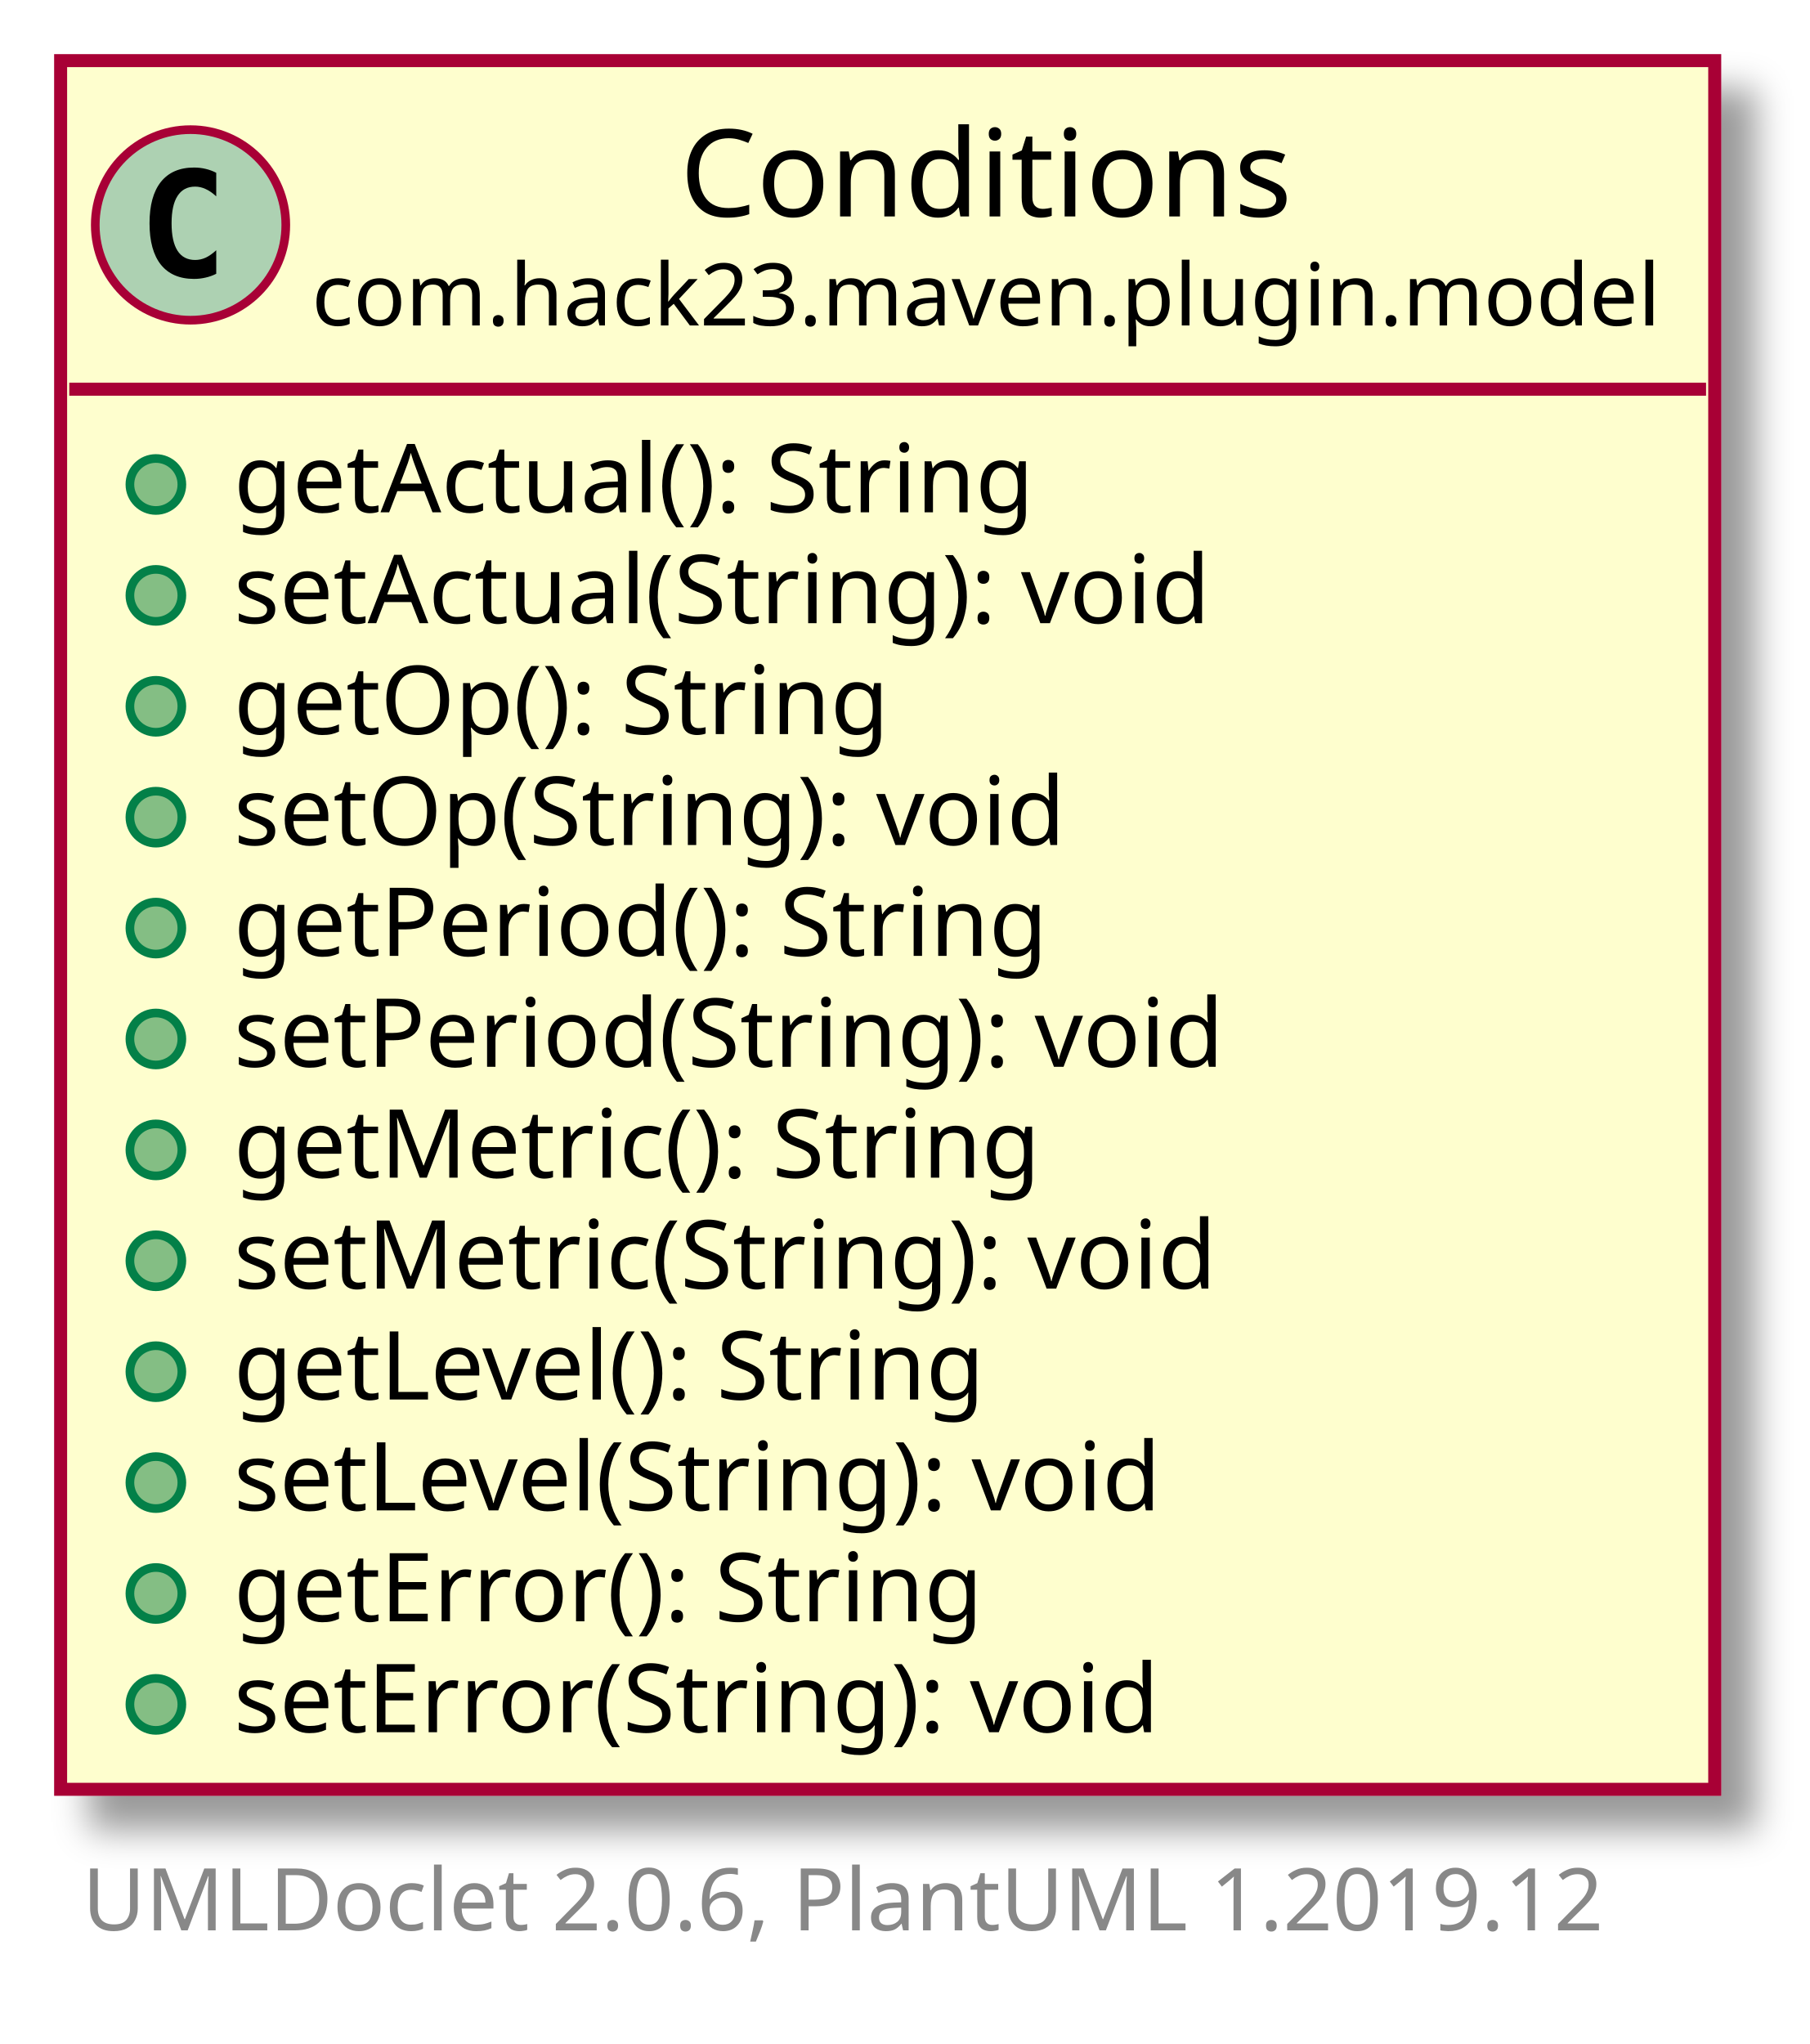
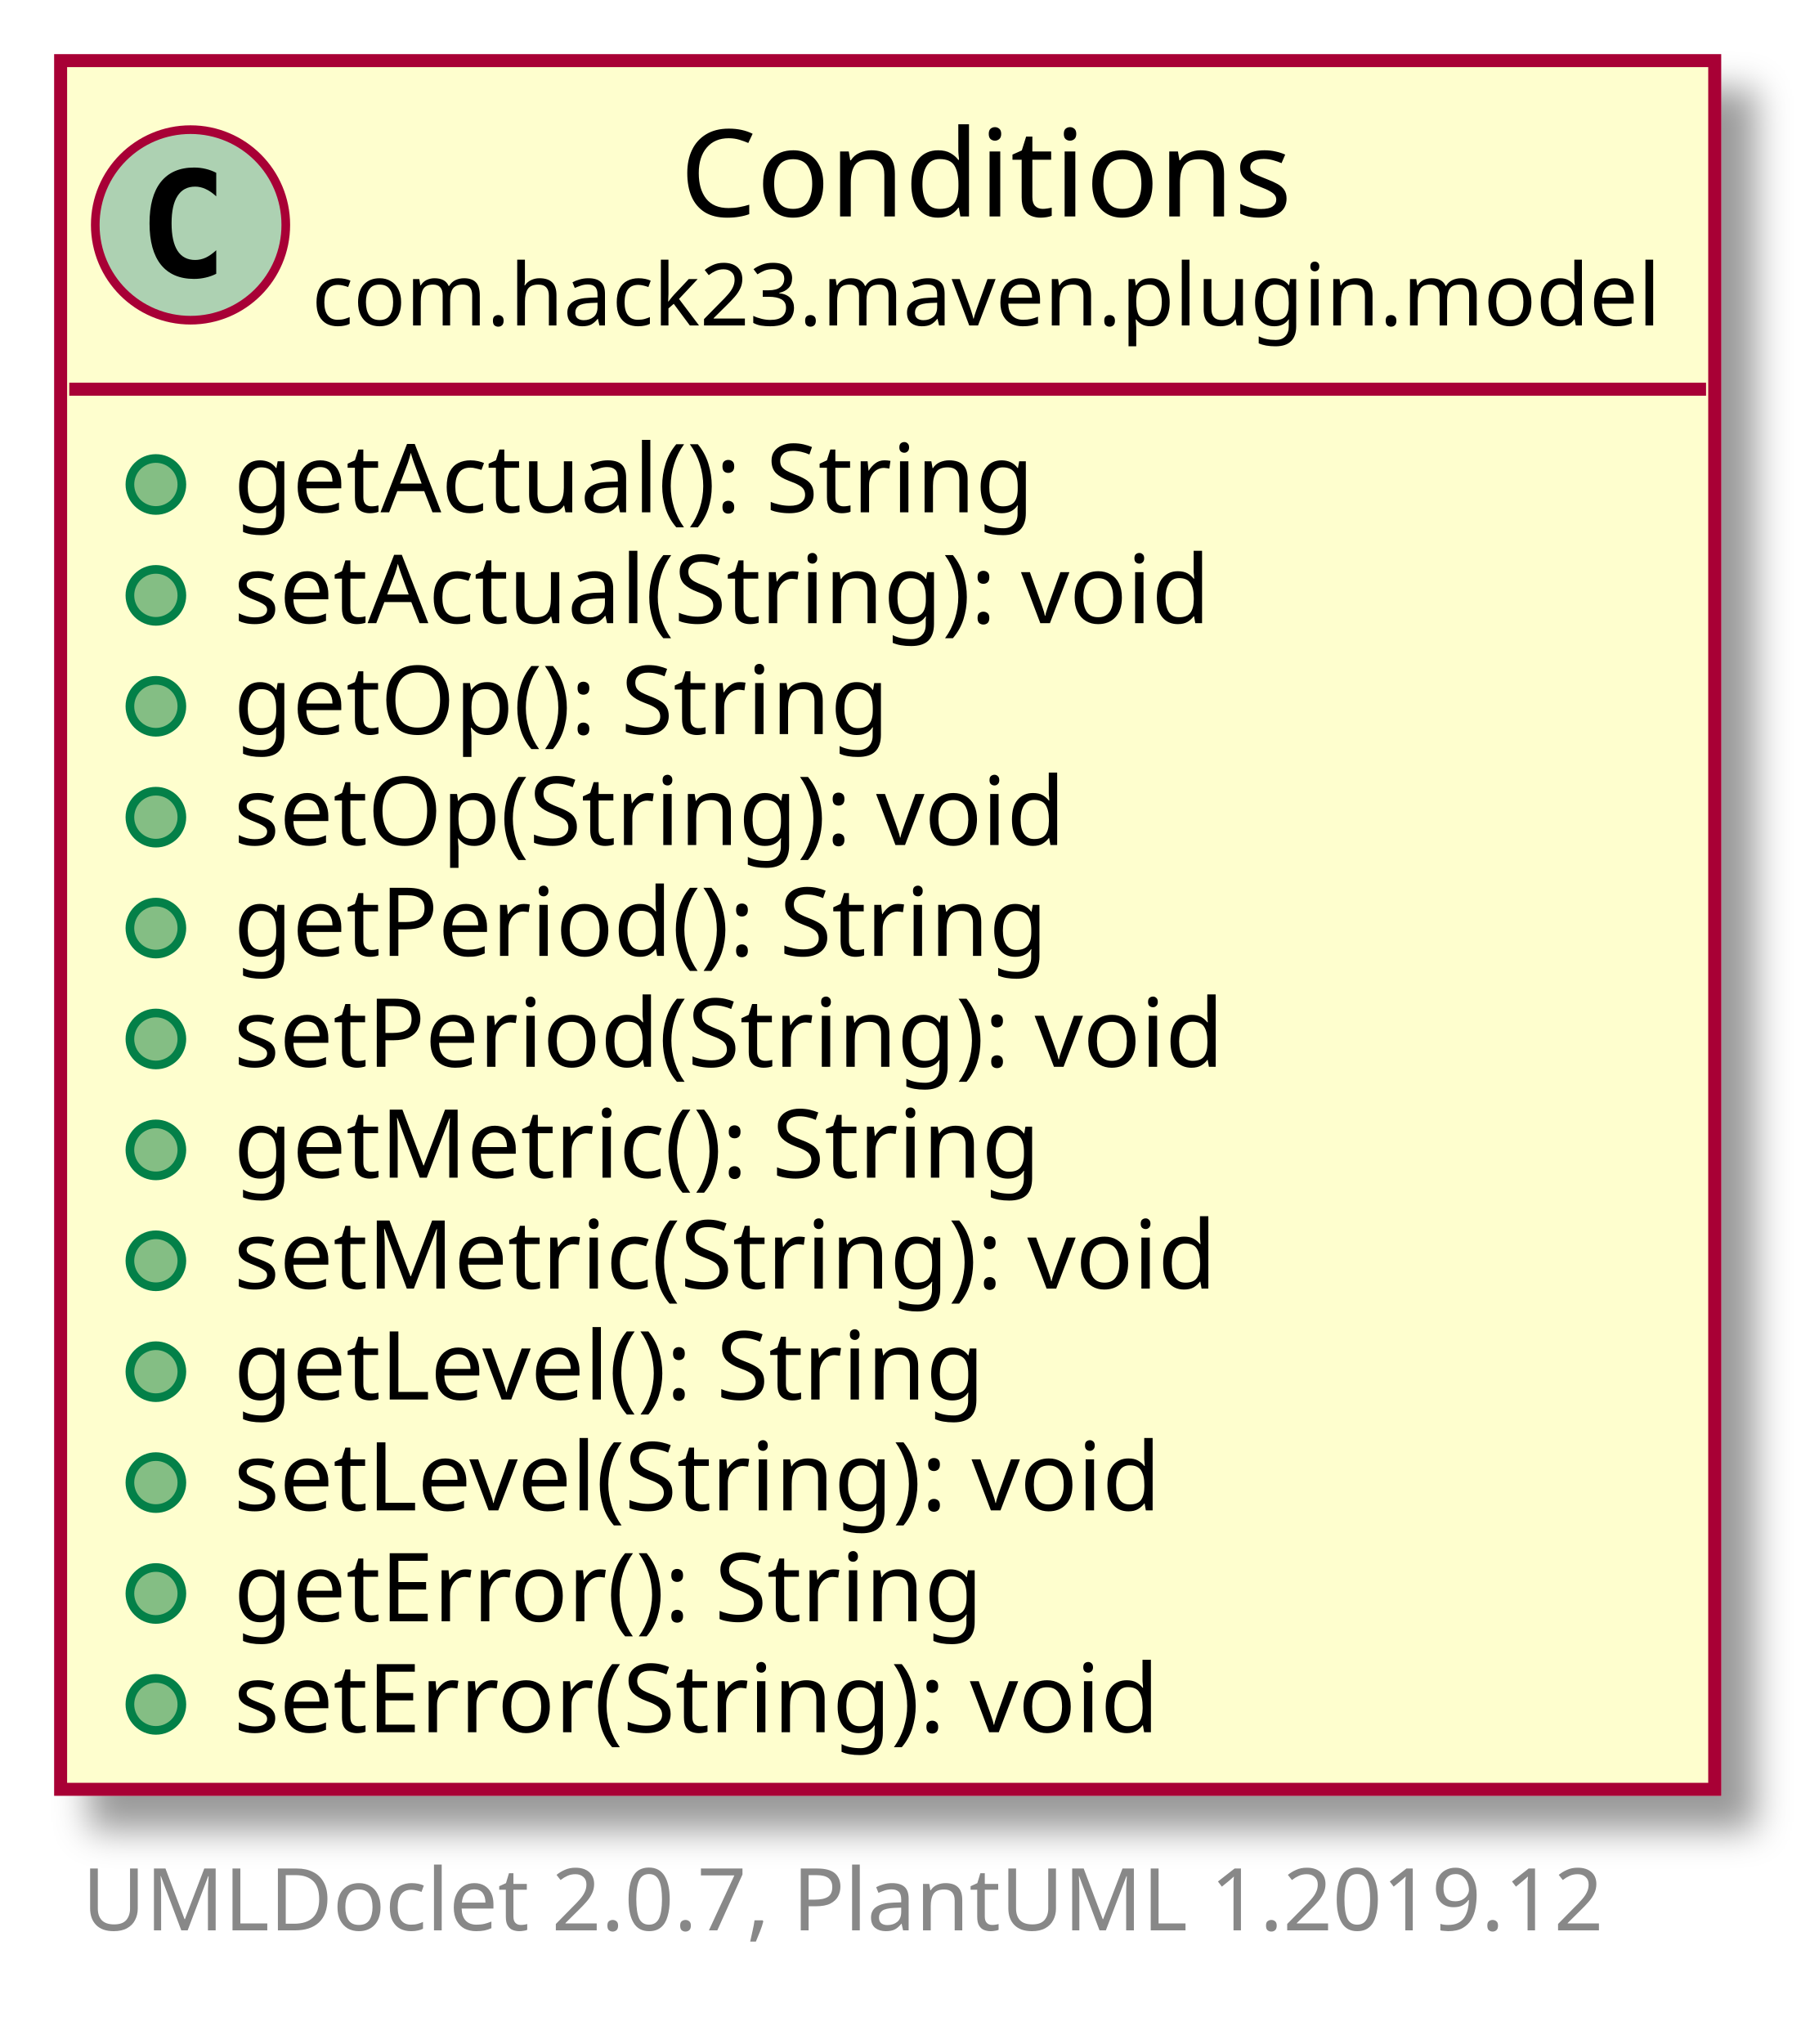
<svg xmlns="http://www.w3.org/2000/svg" xmlns:xlink="http://www.w3.org/1999/xlink" contentScriptType="application/ecmascript" contentStyleType="text/css" height="236px" preserveAspectRatio="none" style="width:209px;height:236px;" version="1.1" viewBox="0 0 209 236" width="209px" zoomAndPan="magnify">
  <defs>
-     <filter height="300%" id="f1euhu1u36bbx6" width="300%" x="-1" y="-1">
+     <filter height="300%" id="f1i191rckfewud" width="300%" x="-1" y="-1">
      <feGaussianBlur result="blurOut" stdDeviation="2.0" />
      <feColorMatrix in="blurOut" result="blurOut2" type="matrix" values="0 0 0 0 0 0 0 0 0 0 0 0 0 0 0 0 0 0 .4 0" />
      <feOffset dx="4.0" dy="4.0" in="blurOut2" result="blurOut3" />
      <feBlend in="SourceGraphic" in2="blurOut3" mode="normal" />
    </filter>
  </defs>
  <g>
    <a href="Conditions.html" target="_top" title="Conditions.html" xlink:actuate="onRequest" xlink:href="Conditions.html" xlink:show="new" xlink:title="Conditions.html" xlink:type="simple">
-       <rect fill="#FEFECE" filter="url(#f1euhu1u36bbx6)" height="199.594" id="com.hack23.maven.plugin.model.Conditions" style="stroke: #A80036; stroke-width: 1.5;" width="191" x="7" y="7" />
+       <rect fill="#FEFECE" filter="url(#f1i191rckfewud)" height="199.594" id="com.hack23.maven.plugin.model.Conditions" style="stroke: #A80036; stroke-width: 1.5;" width="191" x="7" y="7" />
      <ellipse cx="22" cy="25.969" fill="#ADD1B2" rx="11" ry="11" style="stroke: #A80036; stroke-width: 1.0;" />
      <path d="M24.969,31.609 Q24.391,31.906 23.75,32.047 Q23.109,32.203 22.406,32.203 Q19.906,32.203 18.578,30.562 Q17.266,28.906 17.266,25.781 Q17.266,22.656 18.578,21 Q19.906,19.344 22.406,19.344 Q23.109,19.344 23.75,19.5 Q24.406,19.656 24.969,19.953 L24.969,22.672 Q24.344,22.094 23.75,21.828 Q23.156,21.547 22.531,21.547 Q21.188,21.547 20.5,22.625 Q19.812,23.688 19.812,25.781 Q19.812,27.875 20.5,28.953 Q21.188,30.016 22.531,30.016 Q23.156,30.016 23.75,29.75 Q24.344,29.469 24.969,28.891 L24.969,31.609 Z " />
      <text fill="#000000" font-family="sans-serif" font-size="14" lengthAdjust="spacingAndGlyphs" textLength="74" x="78.5" y="24.995">Conditions</text>
      <text fill="#000000" font-family="sans-serif" font-size="10" lengthAdjust="spacingAndGlyphs" textLength="159" x="36" y="37.579">com.hack23.maven.plugin.model</text>
      <line style="stroke: #A80036; stroke-width: 1.5;" x1="8" x2="197" y1="44.938" y2="44.938" />
      <ellipse cx="18" cy="55.938" fill="#84BE84" rx="3" ry="3" style="stroke: #038048; stroke-width: 1.0;" />
      <text fill="#000000" font-family="sans-serif" font-size="11" lengthAdjust="spacingAndGlyphs" textLength="102" x="27" y="59.148">getActual(): String</text>
      <ellipse cx="18" cy="68.742" fill="#84BE84" rx="3" ry="3" style="stroke: #038048; stroke-width: 1.0;" />
      <text fill="#000000" font-family="sans-serif" font-size="11" lengthAdjust="spacingAndGlyphs" textLength="125" x="27" y="71.953">setActual(String): void</text>
      <ellipse cx="18" cy="81.547" fill="#84BE84" rx="3" ry="3" style="stroke: #038048; stroke-width: 1.0;" />
      <text fill="#000000" font-family="sans-serif" font-size="11" lengthAdjust="spacingAndGlyphs" textLength="84" x="27" y="84.757">getOp(): String</text>
      <ellipse cx="18" cy="94.352" fill="#84BE84" rx="3" ry="3" style="stroke: #038048; stroke-width: 1.0;" />
      <text fill="#000000" font-family="sans-serif" font-size="11" lengthAdjust="spacingAndGlyphs" textLength="107" x="27" y="97.562">setOp(String): void</text>
      <ellipse cx="18" cy="107.156" fill="#84BE84" rx="3" ry="3" style="stroke: #038048; stroke-width: 1.0;" />
      <text fill="#000000" font-family="sans-serif" font-size="11" lengthAdjust="spacingAndGlyphs" textLength="104" x="27" y="110.367">getPeriod(): String</text>
      <ellipse cx="18" cy="119.961" fill="#84BE84" rx="3" ry="3" style="stroke: #038048; stroke-width: 1.0;" />
      <text fill="#000000" font-family="sans-serif" font-size="11" lengthAdjust="spacingAndGlyphs" textLength="127" x="27" y="123.171">setPeriod(String): void</text>
      <ellipse cx="18" cy="132.766" fill="#84BE84" rx="3" ry="3" style="stroke: #038048; stroke-width: 1.0;" />
      <text fill="#000000" font-family="sans-serif" font-size="11" lengthAdjust="spacingAndGlyphs" textLength="102" x="27" y="135.976">getMetric(): String</text>
      <ellipse cx="18" cy="145.57" fill="#84BE84" rx="3" ry="3" style="stroke: #038048; stroke-width: 1.0;" />
      <text fill="#000000" font-family="sans-serif" font-size="11" lengthAdjust="spacingAndGlyphs" textLength="125" x="27" y="148.781">setMetric(String): void</text>
      <ellipse cx="18" cy="158.375" fill="#84BE84" rx="3" ry="3" style="stroke: #038048; stroke-width: 1.0;" />
      <text fill="#000000" font-family="sans-serif" font-size="11" lengthAdjust="spacingAndGlyphs" textLength="97" x="27" y="161.585">getLevel(): String</text>
      <ellipse cx="18" cy="171.18" fill="#84BE84" rx="3" ry="3" style="stroke: #038048; stroke-width: 1.0;" />
      <text fill="#000000" font-family="sans-serif" font-size="11" lengthAdjust="spacingAndGlyphs" textLength="120" x="27" y="174.39">setLevel(String): void</text>
      <ellipse cx="18" cy="183.984" fill="#84BE84" rx="3" ry="3" style="stroke: #038048; stroke-width: 1.0;" />
      <text fill="#000000" font-family="sans-serif" font-size="11" lengthAdjust="spacingAndGlyphs" textLength="97" x="27" y="187.195">getError(): String</text>
      <ellipse cx="18" cy="196.789" fill="#84BE84" rx="3" ry="3" style="stroke: #038048; stroke-width: 1.0;" />
      <text fill="#000000" font-family="sans-serif" font-size="11" lengthAdjust="spacingAndGlyphs" textLength="120" x="27" y="200">setError(String): void</text>
    </a>
-     <text fill="#888888" font-family="sans-serif" font-size="10" lengthAdjust="spacingAndGlyphs" textLength="186" x="9.5" y="222.876">UMLDoclet 2.0.6, PlantUML 1.2019.12</text>
+     <text fill="#888888" font-family="sans-serif" font-size="10" lengthAdjust="spacingAndGlyphs" textLength="186" x="9.5" y="222.876">UMLDoclet 2.0.7, PlantUML 1.2019.12</text>
  </g>
</svg>
